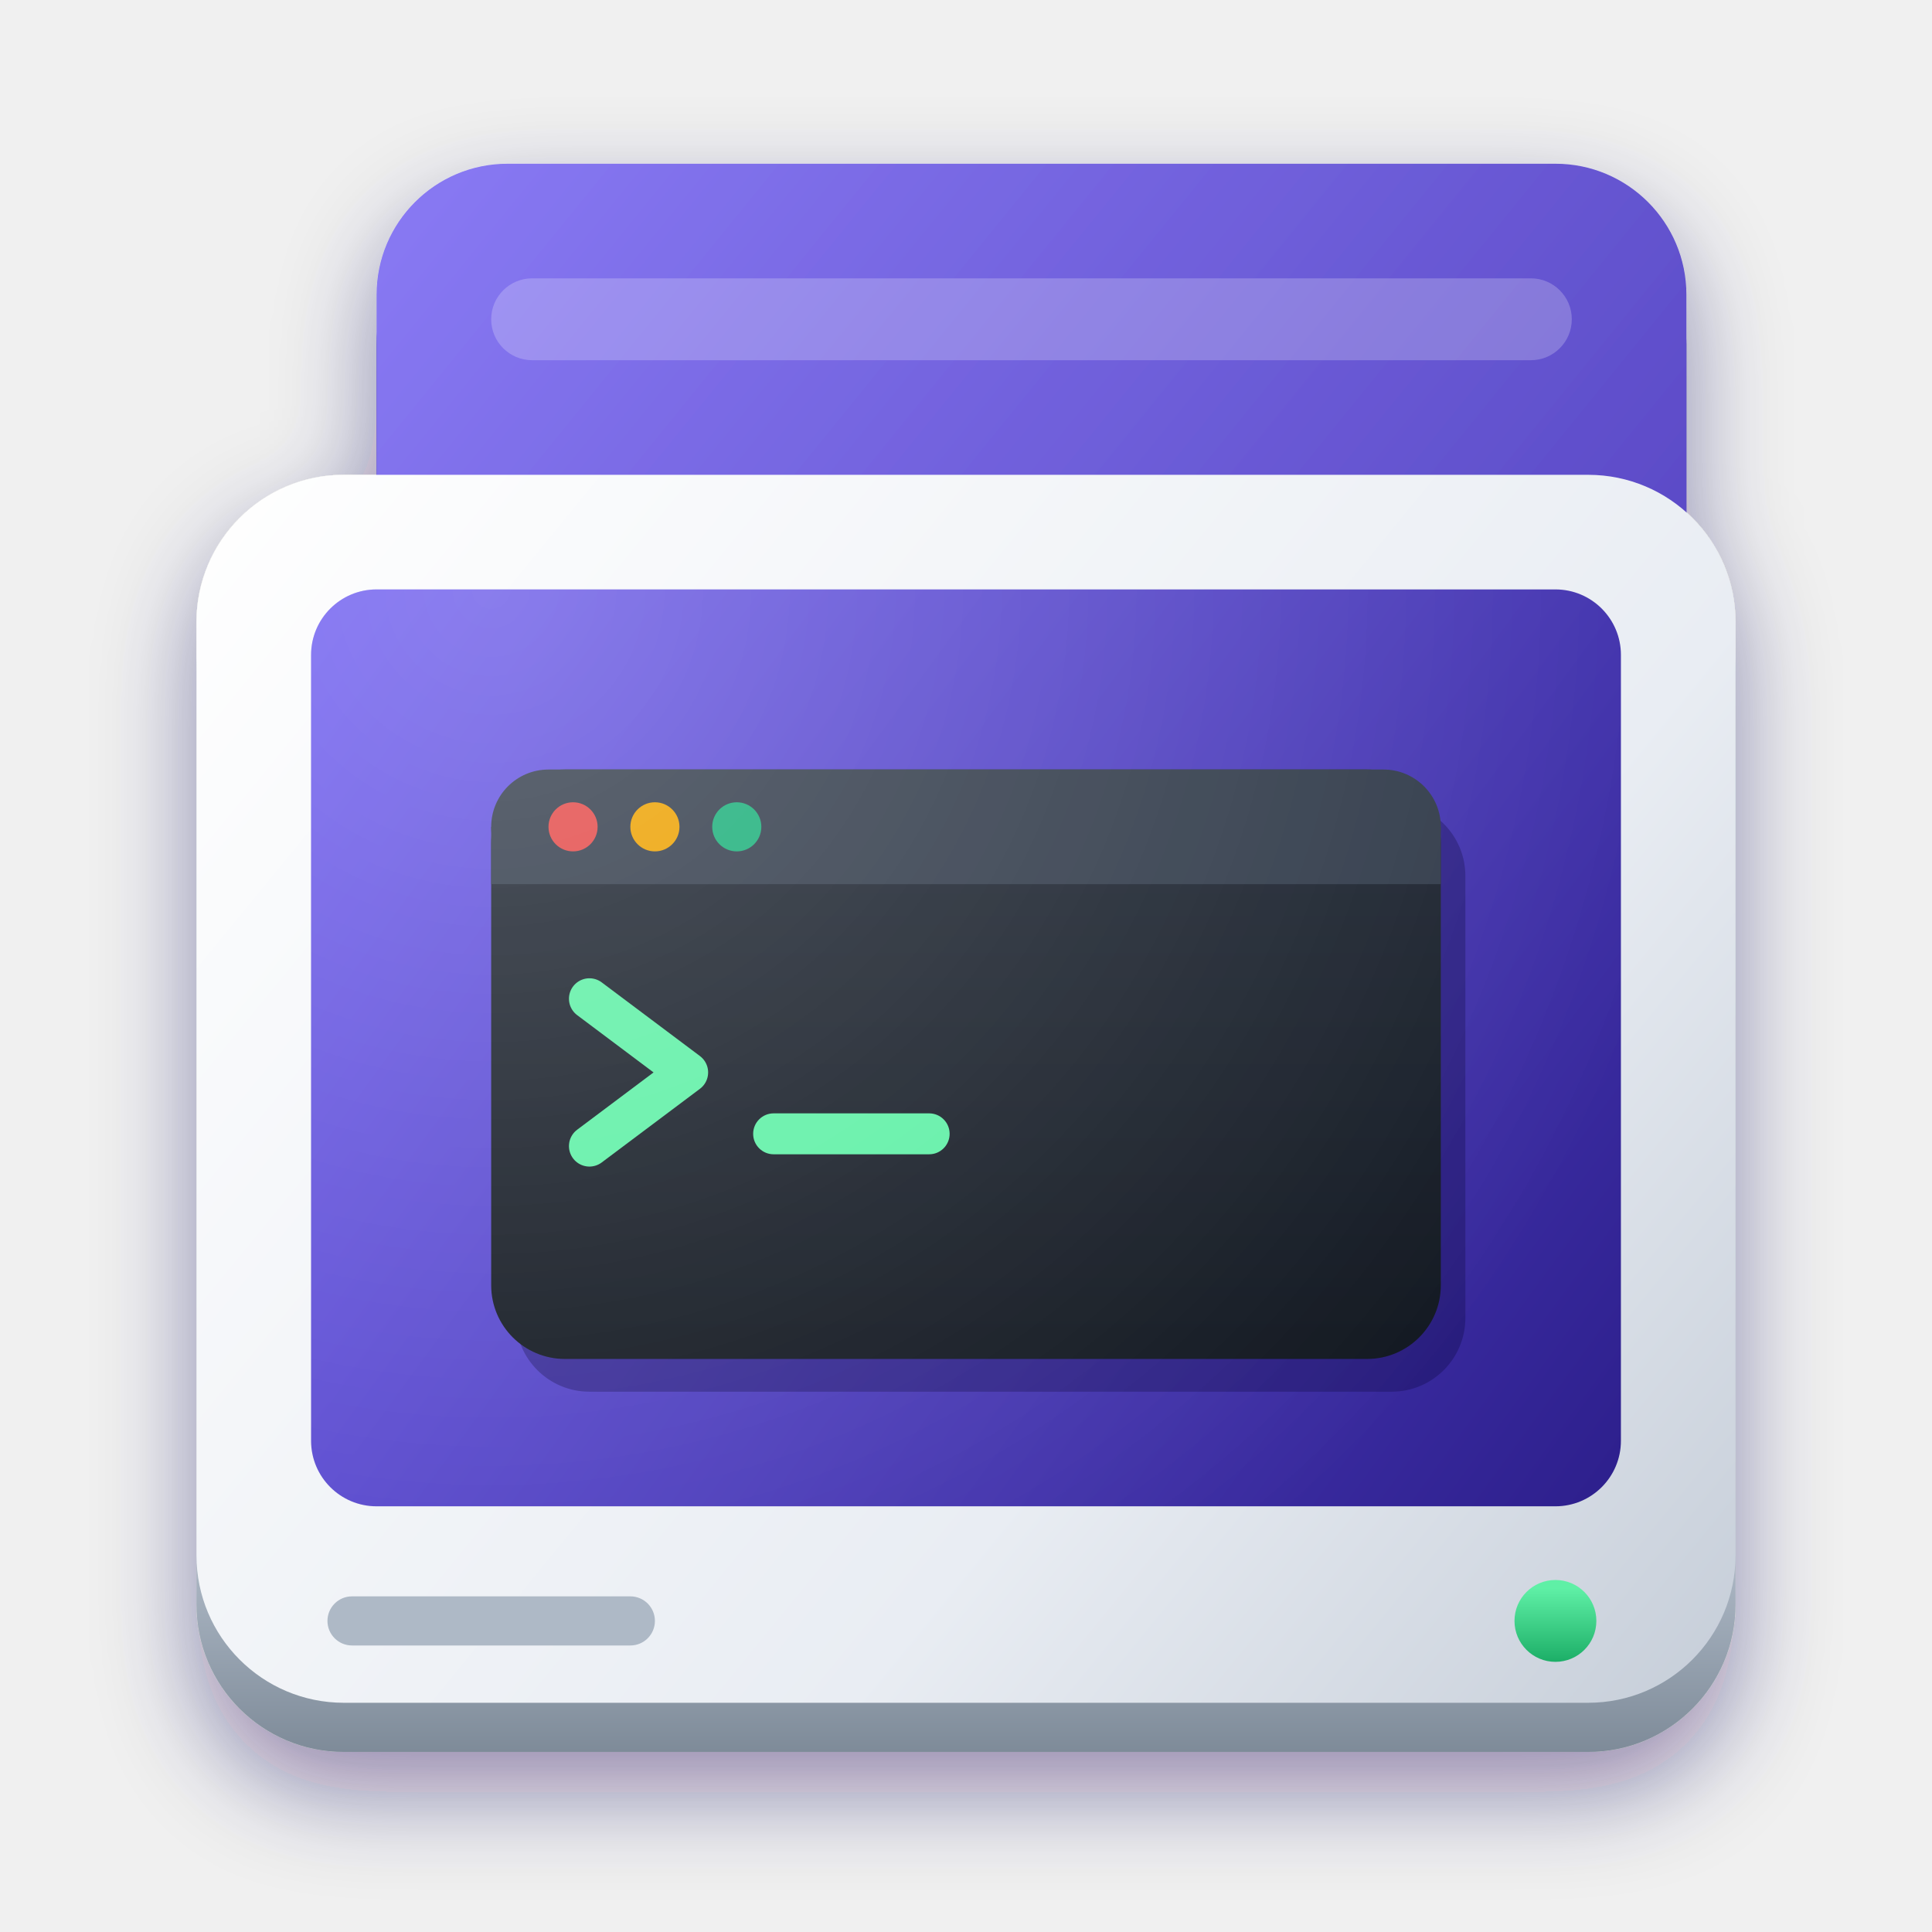
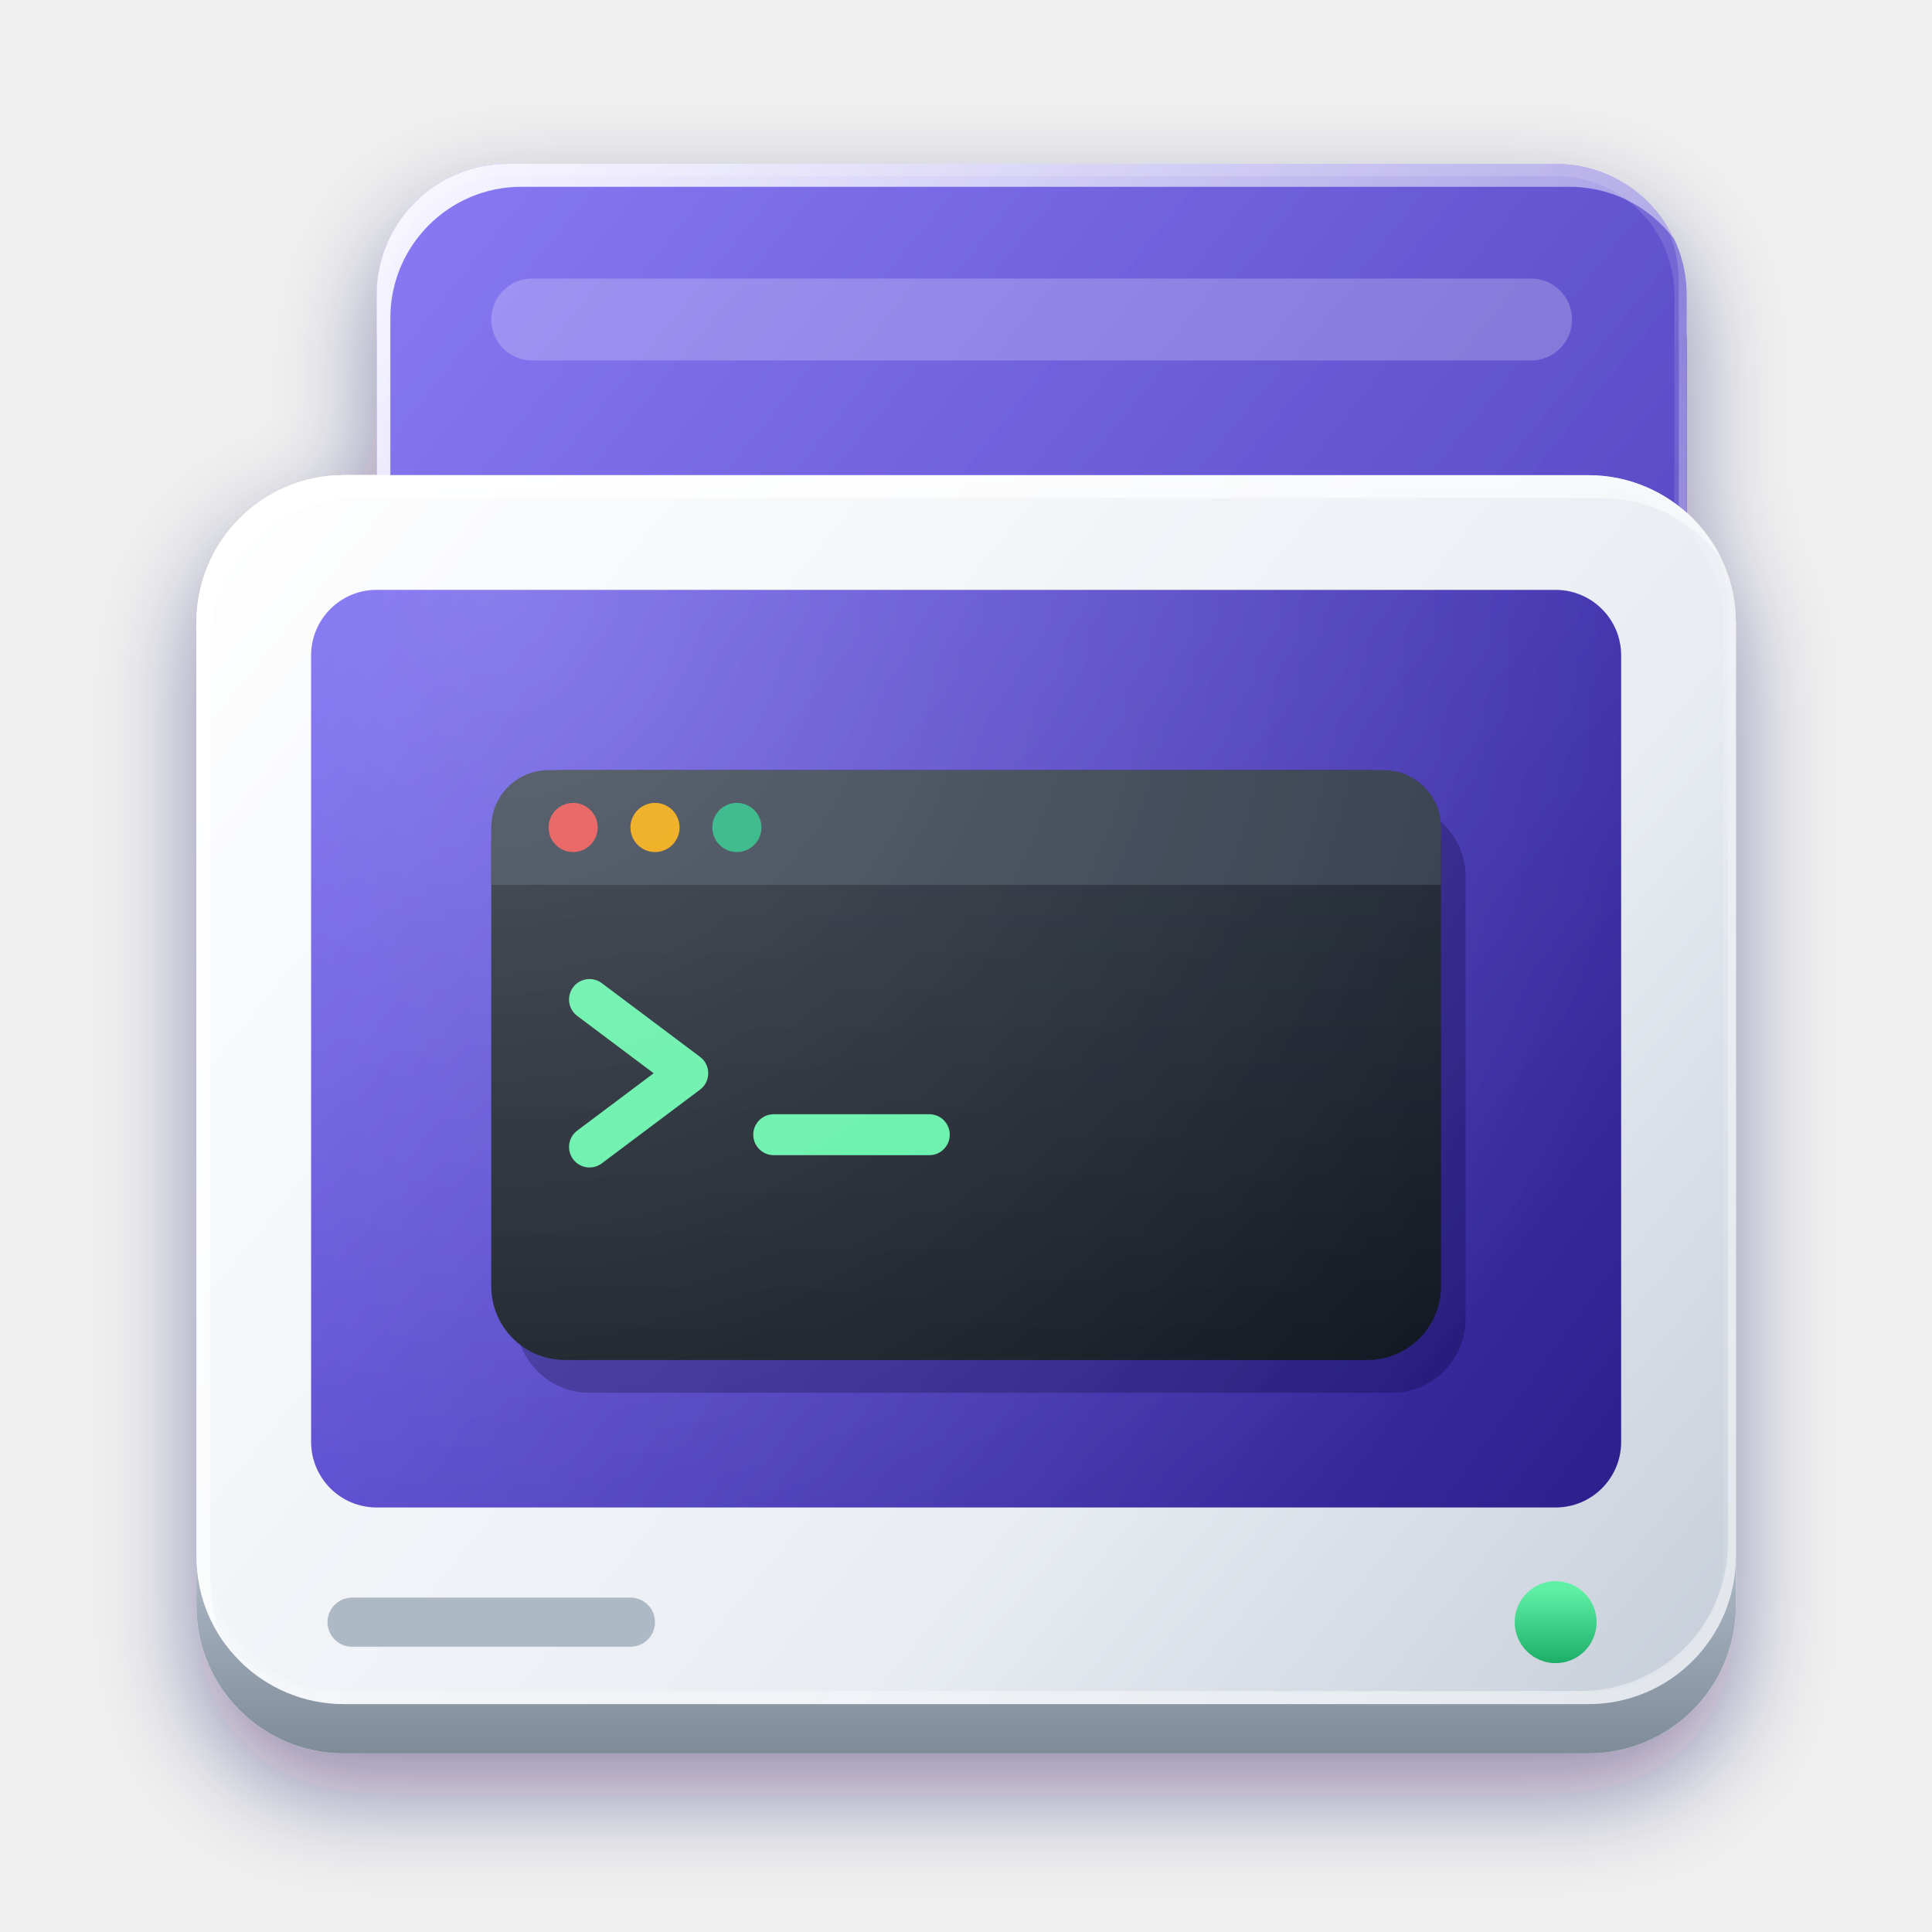
- <svg xmlns="http://www.w3.org/2000/svg" width="236" height="236" viewBox="0 0 236 236" fill="none">
+ <svg xmlns="http://www.w3.org/2000/svg" width="236" height="236" viewBox="0 0 235.965 235.817" preserveAspectRatio="none">
  <defs>
-     <linearGradient id="mc_back" x1="40" y1="20" x2="200" y2="150" gradientUnits="userSpaceOnUse">
-       <stop offset="0" stop-color="#8b7cf6" />
-       <stop offset="1" stop-color="#4c3bb8" />
-     </linearGradient>
-     <linearGradient id="mc_back_side" x1="0" y1="120" x2="0" y2="150" gradientUnits="userSpaceOnUse">
-       <stop offset="0" stop-color="#3f2f9e" />
-       <stop offset="1" stop-color="#2a1f70" />
-     </linearGradient>
-     <linearGradient id="mc_body" x1="24" y1="56" x2="212" y2="210" gradientUnits="userSpaceOnUse">
-       <stop offset="0" stop-color="#ffffff" />
-       <stop offset="0.65" stop-color="#e9edf3" />
-       <stop offset="1" stop-color="#c5cdd8" />
-     </linearGradient>
-     <linearGradient id="mc_body_side" x1="0" y1="190" x2="0" y2="216" gradientUnits="userSpaceOnUse">
-       <stop offset="0" stop-color="#aeb9c6" />
-       <stop offset="1" stop-color="#7a8795" />
-     </linearGradient>
-     <linearGradient id="mc_screen" x1="40" y1="72" x2="196" y2="186" gradientUnits="userSpaceOnUse">
-       <stop offset="0" stop-color="#6d5cf0" />
-       <stop offset="1" stop-color="#2d1f8c" />
-     </linearGradient>
-     <linearGradient id="mc_win" x1="0" y1="96" x2="0" y2="164" gradientUnits="userSpaceOnUse">
-       <stop offset="0" stop-color="#1f2733" />
-       <stop offset="1" stop-color="#121821" />
-     </linearGradient>
-     <linearGradient id="mc_led" x1="0" y1="194" x2="0" y2="204" gradientUnits="userSpaceOnUse">
-       <stop offset="0" stop-color="#5ff0a6" />
-       <stop offset="1" stop-color="#15a760" />
-     </linearGradient>
-     <radialGradient id="mc_bloom" cx="60" cy="72" r="150" gradientUnits="userSpaceOnUse">
-       <stop offset="0" stop-color="white" stop-opacity="0.5" />
-       <stop offset="1" stop-color="white" stop-opacity="0" />
-     </radialGradient>
-     <filter id="mcshadow" x="-20" y="-20" width="276" height="276" filterUnits="userSpaceOnUse" color-interpolation-filters="sRGB">
+     <filter id="shadow1" x="-20" y="-20" width="276" height="276" filterUnits="userSpaceOnUse" color-interpolation-filters="sRGB">
      <feDropShadow dx="0" dy="5" stdDeviation="6" flood-color="#1f1259" flood-opacity="0.42" />
    </filter>
-     <clipPath id="mcclip">
-       <rect x="38" y="72" width="160" height="112" rx="8" />
+   </defs>
+   <g filter="url(#shadow1)">
+     <g fill="none">
+       <defs>
+         <linearGradient id="l2-mc_back_side" x1="0" y1="120" x2="0" y2="150" gradientUnits="userSpaceOnUse">
+           <stop offset="0" stop-color="#3f2f9e" />
+           <stop offset="1" stop-color="#2a1f70" />
+         </linearGradient>
+       </defs>
+       <rect x="46" y="26" width="160" height="118" rx="16" fill="url(#l2-mc_back_side)" />
+     </g>
+     <g fill="none">
+       <defs>
+         <linearGradient id="l3-mc_back" x1="40" y1="20" x2="200" y2="150" gradientUnits="userSpaceOnUse">
+           <stop offset="0" stop-color="#8b7cf6" />
+           <stop offset="1" stop-color="#4c3bb8" />
+         </linearGradient>
+       </defs>
+       <rect x="46" y="20" width="160" height="118" rx="16" fill="url(#l3-mc_back)" />
+     </g>
+     <defs>
+       <clipPath id="rim4">
+         <path d="M62 20H190A16 16 0 0 1 206 36V122A16 16 0 0 1 190 138H62A16 16 0 0 1 46 122V36A16 16 0 0 1 62 20Z" clip-rule="nonzero" />
+       </clipPath>
+       <linearGradient id="rim4g0" x1="46" y1="20" x2="166" y2="138" gradientUnits="userSpaceOnUse">
+         <stop offset="0" stop-color="#ffffff" stop-opacity="0.200" />
+         <stop offset="1" stop-color="#ffffff" stop-opacity="0.100" />
+       </linearGradient>
+       <linearGradient id="rim4g1" x1="46" y1="20" x2="166" y2="138" gradientUnits="userSpaceOnUse">
+         <stop offset="0" stop-color="#ffffff" stop-opacity="0.950" />
+         <stop offset="0.45" stop-color="#ffffff" stop-opacity="0.600" />
+         <stop offset="1" stop-color="#ffffff" stop-opacity="0.250" />
+       </linearGradient>
+       <linearGradient id="rim4g2" x1="46" y1="20" x2="166" y2="138" gradientUnits="userSpaceOnUse">
+         <stop offset="0" stop-color="#ffffff" stop-opacity="0.050" />
+         <stop offset="0.7" stop-color="#ffffff" stop-opacity="0.150" />
+         <stop offset="1" stop-color="#ffffff" stop-opacity="0.420" />
+       </linearGradient>
+     </defs>
+     <g clip-path="url(#rim4)">
+       <path d="M62 20H190A16 16 0 0 1 206 36V122A16 16 0 0 1 190 138H62A16 16 0 0 1 46 122V36A16 16 0 0 1 62 20Z" fill="none" stroke="url(#rim4g0)" stroke-width="3" />
+       <path d="M62 20H190A16 16 0 0 1 206 36V122A16 16 0 0 1 190 138H62A16 16 0 0 1 46 122V36A16 16 0 0 1 62 20ZM63.68 22.8 H191.68 A16 16 0 0 1 207.68 38.8 V124.8 A16 16 0 0 1 191.68 140.8 H63.68 A16 16 0 0 1 47.68 124.8 V38.8 A16 16 0 0 1 63.68 22.8 Z" fill="url(#rim4g1)" fill-rule="evenodd" />
+       <path d="M62 20H190A16 16 0 0 1 206 36V122A16 16 0 0 1 190 138H62A16 16 0 0 1 46 122V36A16 16 0 0 1 62 20ZM61.04 18.4 H189.04 A16 16 0 0 1 205.04 34.4 V120.4 A16 16 0 0 1 189.04 136.4 H61.04 A16 16 0 0 1 45.04 120.4 V34.4 A16 16 0 0 1 61.04 18.4 Z" fill="url(#rim4g2)" fill-rule="evenodd" />
+     </g>
+     <g fill="none">
+       <rect x="60" y="34" width="132" height="10" rx="5" fill="#ffffff" opacity="0.22" />
+     </g>
+     <g fill="none">
+       <defs>
+         <linearGradient id="l6-mc_body_side" x1="0" y1="190" x2="0" y2="216" gradientUnits="userSpaceOnUse">
+           <stop offset="0" stop-color="#aeb9c6" />
+           <stop offset="1" stop-color="#7a8795" />
+         </linearGradient>
+       </defs>
+       <rect x="24" y="64" width="188" height="150" rx="18" fill="url(#l6-mc_body_side)" />
+     </g>
+     <g fill="none">
+       <defs>
+         <linearGradient id="l7-mc_body" x1="24" y1="56" x2="212" y2="210" gradientUnits="userSpaceOnUse">
+           <stop offset="0" stop-color="#ffffff" />
+           <stop offset="0.65" stop-color="#e9edf3" />
+           <stop offset="1" stop-color="#c5cdd8" />
+         </linearGradient>
+       </defs>
+       <rect x="24" y="58" width="188" height="150" rx="18" fill="url(#l7-mc_body)" />
+     </g>
+     <defs>
+       <clipPath id="rim8">
+         <path d="M42 58H194A18 18 0 0 1 212 76V190A18 18 0 0 1 194 208H42A18 18 0 0 1 24 190V76A18 18 0 0 1 42 58Z" clip-rule="nonzero" />
+       </clipPath>
+       <linearGradient id="rim8g0" x1="24" y1="58" x2="165" y2="208" gradientUnits="userSpaceOnUse">
+         <stop offset="0" stop-color="#ffffff" stop-opacity="0.200" />
+         <stop offset="1" stop-color="#ffffff" stop-opacity="0.100" />
+       </linearGradient>
+       <linearGradient id="rim8g1" x1="24" y1="58" x2="165" y2="208" gradientUnits="userSpaceOnUse">
+         <stop offset="0" stop-color="#ffffff" stop-opacity="0.950" />
+         <stop offset="0.45" stop-color="#ffffff" stop-opacity="0.600" />
+         <stop offset="1" stop-color="#ffffff" stop-opacity="0.250" />
+       </linearGradient>
+       <linearGradient id="rim8g2" x1="24" y1="58" x2="165" y2="208" gradientUnits="userSpaceOnUse">
+         <stop offset="0" stop-color="#ffffff" stop-opacity="0.050" />
+         <stop offset="0.7" stop-color="#ffffff" stop-opacity="0.150" />
+         <stop offset="1" stop-color="#ffffff" stop-opacity="0.420" />
+       </linearGradient>
+     </defs>
+     <g clip-path="url(#rim8)">
+       <path d="M42 58H194A18 18 0 0 1 212 76V190A18 18 0 0 1 194 208H42A18 18 0 0 1 24 190V76A18 18 0 0 1 42 58Z" fill="none" stroke="url(#rim8g0)" stroke-width="3" />
+       <path d="M42 58H194A18 18 0 0 1 212 76V190A18 18 0 0 1 194 208H42A18 18 0 0 1 24 190V76A18 18 0 0 1 42 58ZM43.68 60.8 H195.68 A18 18 0 0 1 213.68 78.8 V192.8 A18 18 0 0 1 195.68 210.8 H43.68 A18 18 0 0 1 25.68 192.8 V78.8 A18 18 0 0 1 43.68 60.8 Z" fill="url(#rim8g1)" fill-rule="evenodd" />
+       <path d="M42 58H194A18 18 0 0 1 212 76V190A18 18 0 0 1 194 208H42A18 18 0 0 1 24 190V76A18 18 0 0 1 42 58ZM41.04 56.4 H193.04 A18 18 0 0 1 211.04 74.4 V188.4 A18 18 0 0 1 193.04 206.4 H41.04 A18 18 0 0 1 23.04 188.4 V74.4 A18 18 0 0 1 41.04 56.4 Z" fill="url(#rim8g2)" fill-rule="evenodd" />
+     </g>
+   </g>
+   <g fill="none">
+     <defs>
+       <linearGradient id="l9-mc_screen" x1="40" y1="72" x2="196" y2="186" gradientUnits="userSpaceOnUse">
+         <stop offset="0" stop-color="#6d5cf0" />
+         <stop offset="1" stop-color="#2d1f8c" />
+       </linearGradient>
+     </defs>
+     <rect x="38" y="72" width="160" height="112" rx="8" fill="url(#l9-mc_screen)" />
+   </g>
+   <defs>
+     <clipPath id="clip10">
+       <path d="M46 72 H190 A8 8 0 0 1 198 80 V176 A8 8 0 0 1 190 184 H46 A8 8 0 0 1 38 176 V80 A8 8 0 0 1 46 72 Z" clip-rule="nonzero" />
    </clipPath>
  </defs>
-   <g filter="url(#mcshadow)">
-     <rect x="46" y="26" width="160" height="118" rx="16" fill="url(#mc_back_side)" />
-     <rect x="46" y="20" width="160" height="118" rx="16" fill="url(#mc_back)" />
-     <rect x="60" y="34" width="132" height="10" rx="5" fill="#ffffff" opacity="0.22" />
-     <rect x="24" y="64" width="188" height="150" rx="18" fill="url(#mc_body_side)" />
-     <rect x="24" y="58" width="188" height="150" rx="18" fill="url(#mc_body)" />
+   <g clip-path="url(#clip10)">
+     <g fill="none">
+       <rect x="60" y="94" width="116" height="72" rx="9" fill="#150d52" opacity="0.4" transform="translate(3 4)" />
+     </g>
+     <g fill="none">
+       <defs>
+         <linearGradient id="l12-mc_win" x1="0" y1="96" x2="0" y2="164" gradientUnits="userSpaceOnUse">
+           <stop offset="0" stop-color="#1f2733" />
+           <stop offset="1" stop-color="#121821" />
+         </linearGradient>
+       </defs>
+       <rect x="60" y="94" width="116" height="72" rx="9" fill="url(#l12-mc_win)" />
+     </g>
+     <g fill="none">
+       <rect x="60" y="94" width="116" height="14" rx="7" fill="#323c4b" />
+     </g>
+     <g fill="none">
+       <rect x="60" y="101" width="116" height="7" fill="#323c4b" />
+     </g>
+     <g fill="none">
+       <circle cx="70" cy="101" r="3" fill="#e34948" />
+     </g>
+     <g fill="none">
+       <circle cx="80" cy="101" r="3" fill="#eda100" />
+     </g>
+     <g fill="none">
+       <circle cx="90" cy="101" r="3" fill="#1baf7a" />
+     </g>
+     <g fill="none">
+       <path d="M72 122l12 9-12 9" stroke="#5ff0a6" stroke-width="5" stroke-linecap="round" stroke-linejoin="round" />
+     </g>
+     <g fill="none">
+       <rect x="92" y="136" width="24" height="5" rx="2.5" fill="#5ff0a6" />
+     </g>
+     <g fill="none">
+       <defs>
+         <radialGradient id="l20-mc_bloom" cx="60" cy="72" r="150" gradientUnits="userSpaceOnUse">
+           <stop offset="0" stop-color="white" stop-opacity="0.5" />
+           <stop offset="1" stop-color="white" stop-opacity="0" />
+         </radialGradient>
+       </defs>
+       <circle cx="60" cy="72" r="150" fill="url(#l20-mc_bloom)" opacity="0.45" />
+     </g>
  </g>
-   <rect x="38" y="72" width="160" height="112" rx="8" fill="url(#mc_screen)" />
-   <g clip-path="url(#mcclip)">
-     <rect x="60" y="94" width="116" height="72" rx="9" fill="#150d52" opacity="0.4" transform="translate(3 4)" />
-     <rect x="60" y="94" width="116" height="72" rx="9" fill="url(#mc_win)" />
-     <rect x="60" y="94" width="116" height="14" rx="7" fill="#323c4b" />
-     <rect x="60" y="101" width="116" height="7" fill="#323c4b" />
-     <circle cx="70" cy="101" r="3" fill="#e34948" />
-     <circle cx="80" cy="101" r="3" fill="#eda100" />
-     <circle cx="90" cy="101" r="3" fill="#1baf7a" />
-     <path d="M72 122l12 9-12 9" stroke="#5ff0a6" stroke-width="5" stroke-linecap="round" stroke-linejoin="round" />
-     <rect x="92" y="136" width="24" height="5" rx="2.5" fill="#5ff0a6" />
-     <circle cx="60" cy="72" r="150" fill="url(#mc_bloom)" opacity="0.45" />
+   <g fill="none">
+     <defs>
+       <linearGradient id="l21-mc_led" x1="0" y1="194" x2="0" y2="204" gradientUnits="userSpaceOnUse">
+         <stop offset="0" stop-color="#5ff0a6" />
+         <stop offset="1" stop-color="#15a760" />
+       </linearGradient>
+     </defs>
+     <circle cx="190" cy="198" r="5" fill="url(#l21-mc_led)" />
  </g>
-   <circle cx="190" cy="198" r="5" fill="url(#mc_led)" />
-   <rect x="40" y="195" width="40" height="6" rx="3" fill="#aeb9c6" />
+   <g fill="none">
+     <rect x="40" y="195" width="40" height="6" rx="3" fill="#aeb9c6" />
+   </g>
</svg>
